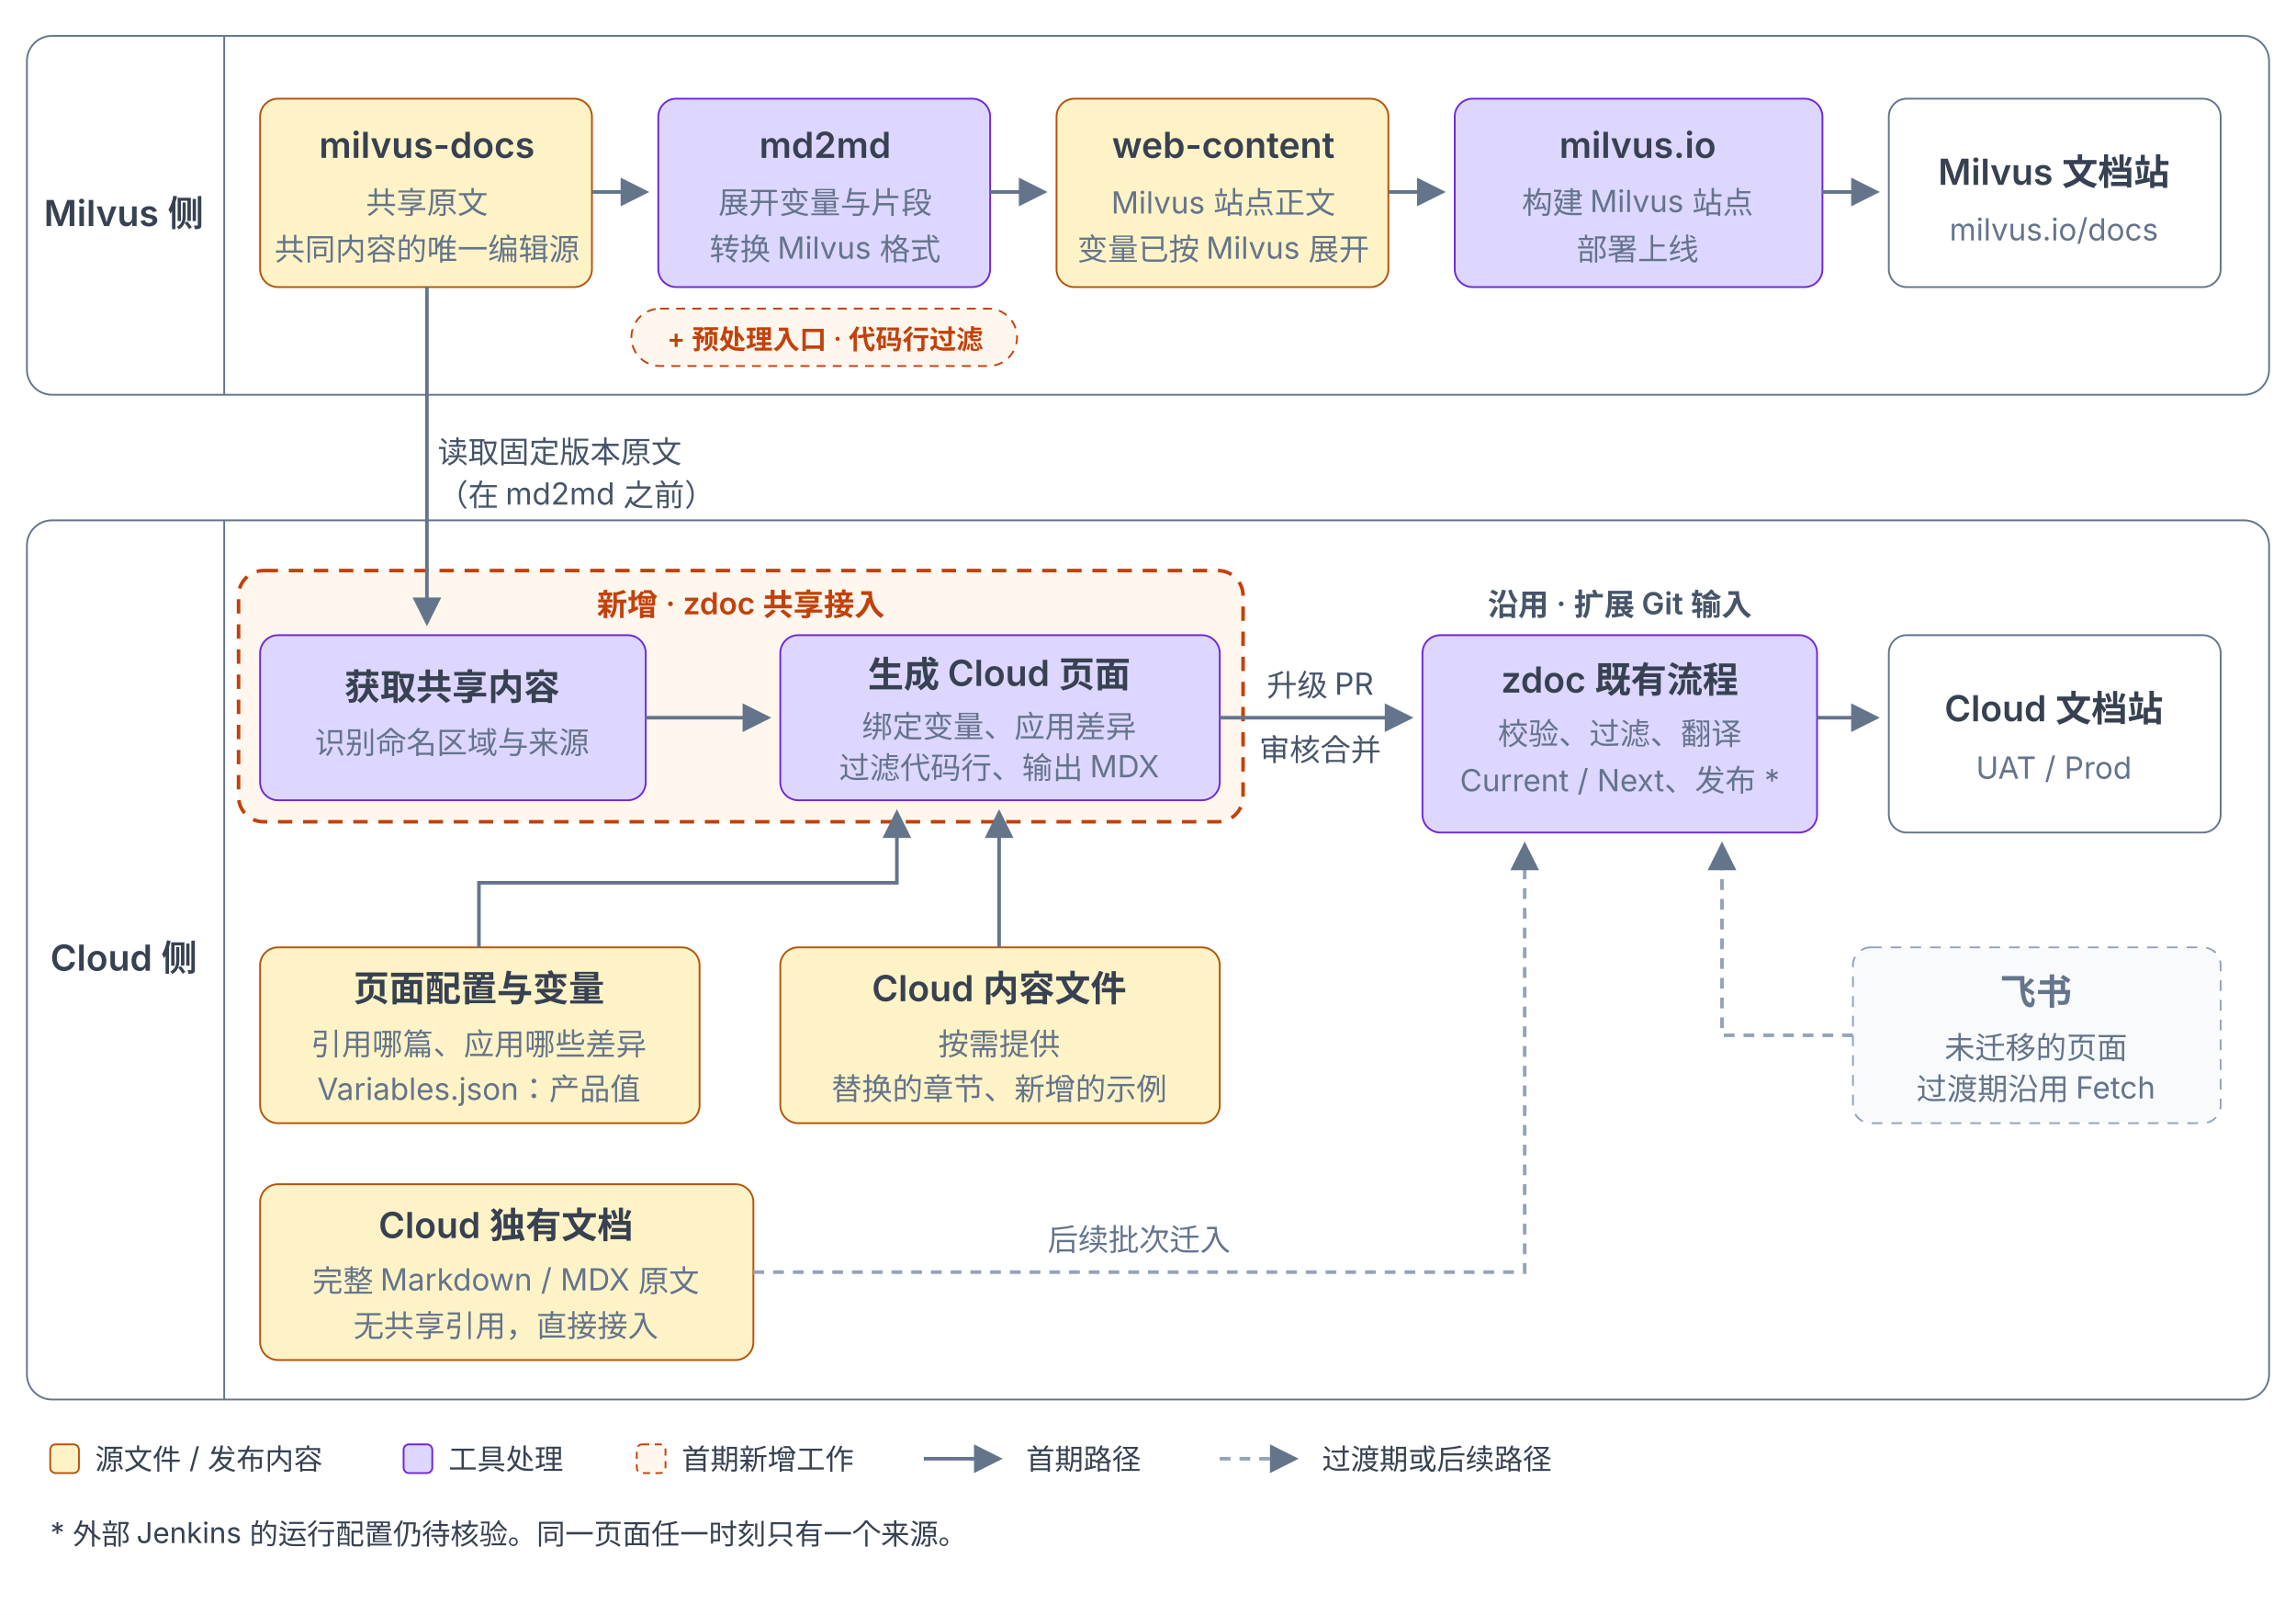
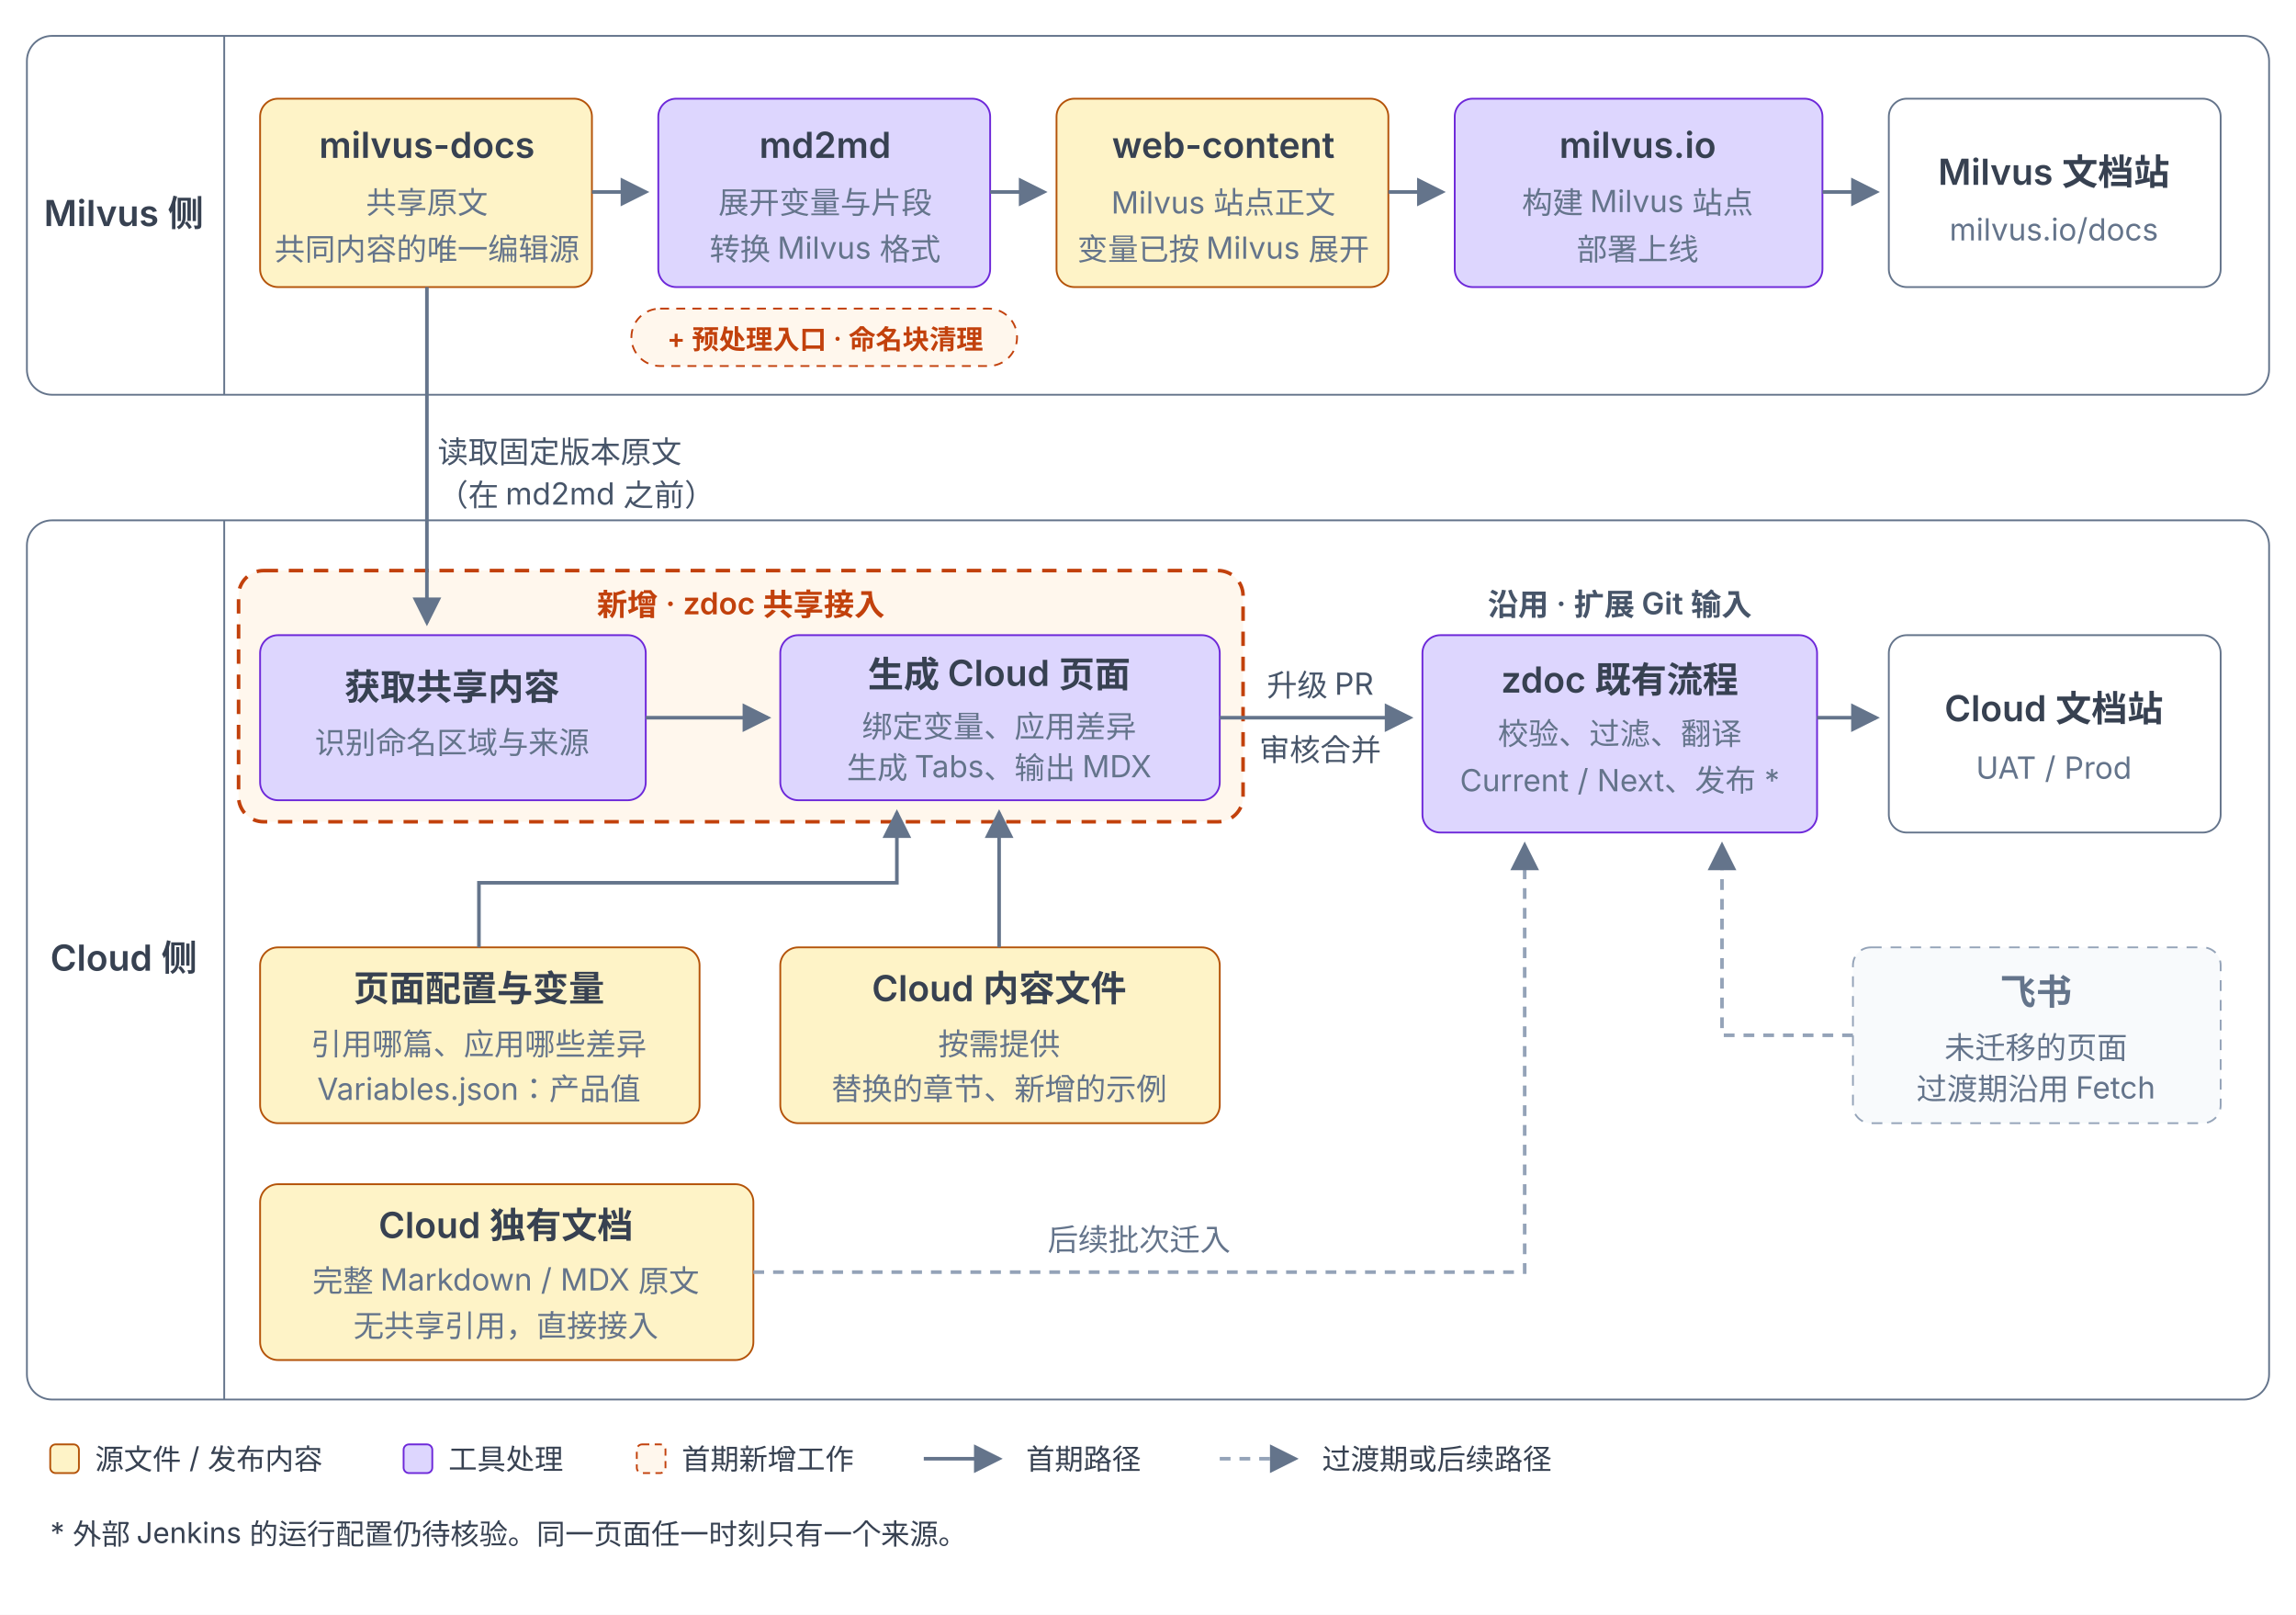
<svg xmlns="http://www.w3.org/2000/svg" width="768" height="540" viewBox="0 0 1280 900" role="img" aria-labelledby="title desc">
  <defs>
    <marker id="arrow" markerWidth="8" markerHeight="8" refX="7" refY="4" orient="auto">
      <path d="M0 0 L8 4 L0 8 Z" fill="#64748b" />
    </marker>
    <style>text{font-family:-apple-system,BlinkMacSystemFont,'PingFang SC','Microsoft YaHei',sans-serif;fill:#374151;}.head{font-size:20px;font-weight:600;text-anchor:middle;}.sub{font-size:17px;text-anchor:middle;fill:#64748b;}.lbl{font-size:17px;text-anchor:middle;fill:#475569;}.new{font-size:17px;font-weight:600;text-anchor:middle;fill:#c2410c;}.edge{fill:none;stroke:#64748b;stroke-width:2;marker-end:url(#arrow);}.weak{fill:none;stroke:#94a3b8;stroke-width:2;stroke-dasharray:6 5;marker-end:url(#arrow);}</style>
  </defs>
  <rect width="1280" height="900" fill="#ffffff" />
  <rect x="15" y="20" width="1250" height="200" rx="14" fill="#ffffff" stroke="#64748b" />
  <rect x="15" y="290" width="1250" height="490" rx="14" fill="#ffffff" stroke="#64748b" />
  <path d="M125 20 V220 M125 290 V780" stroke="#64748b" />
  <text x="69" y="126" class="head">Milvus 侧</text>
  <text x="69" y="541" class="head">Cloud 侧</text>
  <a href="https://github.com/milvus-io/milvus-docs">
    <rect x="145" y="55" width="185" height="105" rx="10" fill="#fef3c7" stroke="#b45309" />
    <text x="238" y="88" class="head">milvus-docs</text>
    <text x="238" y="119" class="sub">共享原文</text>
    <text x="238" y="145" class="sub">共同内容的唯一编辑源</text>
  </a>
  <a href="https://github.com/zilliztech/md2md">
    <rect x="367" y="55" width="185" height="105" rx="10" fill="#ddd6fe" stroke="#6d28d9" />
    <text x="460" y="88" class="head">md2md</text>
    <text x="460" y="119" class="sub">展开变量与片段</text>
    <text x="460" y="145" class="sub">转换 Milvus 格式</text>
  </a>
  <rect x="352" y="172" width="215" height="32" rx="16" fill="#fff7ed" stroke="#c2410c" stroke-dasharray="5 4" />
-   <text x="460" y="194" class="new" style="font-size:15px">+ 预处理入口 · 代码行过滤</text>
+   <text x="460" y="194" class="new" style="font-size:15px">+ 预处理入口 · 命名块清理</text>
  <a href="https://github.com/milvus-io/web-content">
    <rect x="589" y="55" width="185" height="105" rx="10" fill="#fef3c7" stroke="#b45309" />
    <text x="682" y="88" class="head">web-content</text>
    <text x="682" y="119" class="sub">Milvus 站点正文</text>
    <text x="682" y="145" class="sub">变量已按 Milvus 展开</text>
  </a>
  <a href="https://github.com/milvus-io/milvus.io">
    <rect x="811" y="55" width="205" height="105" rx="10" fill="#ddd6fe" stroke="#6d28d9" />
    <text x="913" y="88" class="head">milvus.io</text>
    <text x="913" y="119" class="sub">构建 Milvus 站点</text>
    <text x="913" y="145" class="sub">部署上线</text>
  </a>
  <a href="https://milvus.io/docs">
    <rect x="1053" y="55" width="185" height="105" rx="10" fill="#ffffff" stroke="#64748b" />
    <text x="1145" y="103" class="head">Milvus 文档站</text>
    <text x="1145" y="134" class="sub">milvus.io/docs</text>
  </a>
  <path class="edge" d="M330 107 H360" />
  <path class="edge" d="M552 107 H582" />
  <path class="edge" d="M774 107 H804" />
  <path class="edge" d="M1016 107 H1046" />
  <text x="244" y="258" class="lbl" style="text-anchor:start">读取固定版本原文</text>
  <text x="244" y="282" class="lbl" style="text-anchor:start">（在 md2md 之前）</text>
  <rect x="133" y="318" width="560" height="140" rx="14" fill="#fff7ed" stroke="#c2410c" stroke-width="2" stroke-dasharray="8 6" />
  <text x="413" y="343" class="new">新增 · zdoc 共享接入</text>
  <rect x="145" y="354" width="215" height="92" rx="10" fill="#ddd6fe" stroke="#6d28d9" />
  <text x="252" y="390" class="head">获取共享内容</text>
  <text x="252" y="420" class="sub">识别命名区域与来源</text>
  <rect x="435" y="354" width="245" height="92" rx="10" fill="#ddd6fe" stroke="#6d28d9" />
  <text x="557" y="383" class="head">生成 Cloud 页面</text>
  <text x="557" y="411" class="sub">绑定变量、应用差异</text>
-   <text x="557" y="434" class="sub">过滤代码行、输出 MDX</text>
+   <text x="557" y="434" class="sub">生成 Tabs、输出 MDX</text>
  <path class="edge" d="M360 400 H428" />
  <path class="edge" d="M238 160 V347" />
  <path class="edge" d="M680 400 H786" />
  <text x="736" y="388" class="lbl">升级 PR</text>
  <text x="736" y="424" class="lbl">审核合并</text>
  <text x="903" y="343" class="lbl" style="font-weight:600">沿用 · 扩展 Git 输入</text>
  <rect x="793" y="354" width="220" height="110" rx="10" fill="#ddd6fe" stroke="#6d28d9" />
  <text x="903" y="386" class="head">zdoc 既有流程</text>
  <text x="903" y="415" class="sub">校验、过滤、翻译</text>
  <text x="903" y="441" class="sub">Current / Next、发布 *</text>
  <path class="edge" d="M1013 400 H1046" />
  <a href="https://docs.zilliz.com">
    <rect x="1053" y="354" width="185" height="110" rx="10" fill="#ffffff" stroke="#64748b" />
    <text x="1145" y="402" class="head">Cloud 文档站</text>
    <text x="1145" y="434" class="sub">UAT / Prod</text>
  </a>
  <rect x="145" y="528" width="245" height="98" rx="10" fill="#fef3c7" stroke="#b45309" />
  <text x="267" y="558" class="head">页面配置与变量</text>
  <text x="267" y="588" class="sub">引用哪篇、应用哪些差异</text>
  <text x="267" y="613" class="sub">Variables.json：产品值</text>
  <rect x="435" y="528" width="245" height="98" rx="10" fill="#fef3c7" stroke="#b45309" />
  <text x="557" y="558" class="head">Cloud 内容文件</text>
  <text x="557" y="588" class="sub">按需提供</text>
  <text x="557" y="613" class="sub">替换的章节、新增的示例</text>
  <path class="edge" d="M267 528 V492 H500 V453" />
  <path class="edge" d="M557 528 V453" />
  <rect x="1033" y="528" width="205" height="98" rx="10" fill="#f8fafc" stroke="#94a3b8" stroke-dasharray="6 5" />
  <text x="1135" y="560" class="head" style="fill:#64748b">飞书</text>
  <text x="1135" y="590" class="sub">未迁移的页面</text>
  <text x="1135" y="613" class="sub">过渡期沿用 Fetch</text>
  <path class="weak" d="M1033 577 H960 V471" />
  <rect x="145" y="660" width="275" height="98" rx="10" fill="#fef3c7" stroke="#b45309" />
  <text x="282" y="690" class="head">Cloud 独有文档</text>
  <text x="282" y="720" class="sub">完整 Markdown / MDX 原文</text>
  <text x="282" y="745" class="sub">无共享引用，直接接入</text>
  <path class="weak" d="M420 709 H850 V471" />
  <text x="635" y="697" class="sub">后续批次迁入</text>
  <rect x="28" y="805" width="16" height="16" rx="3" fill="#fef3c7" stroke="#b45309" />
  <text x="53" y="819" font-size="16">源文件 / 发布内容</text>
  <rect x="225" y="805" width="16" height="16" rx="3" fill="#ddd6fe" stroke="#6d28d9" />
  <text x="250" y="819" font-size="16">工具处理</text>
  <rect x="355" y="805" width="16" height="16" rx="3" fill="#fff7ed" stroke="#c2410c" stroke-dasharray="4 3" />
  <text x="380" y="819" font-size="16">首期新增工作</text>
  <path class="edge" d="M515 813 H557" />
  <text x="572" y="819" font-size="16">首期路径</text>
  <path class="weak" d="M680 813 H722" />
  <text x="737" y="819" font-size="16">过渡期或后续路径</text>
  <text x="28" y="860" font-size="16">* 外部 Jenkins 的运行配置仍待核验。同一页面任一时刻只有一个来源。</text>
</svg>
